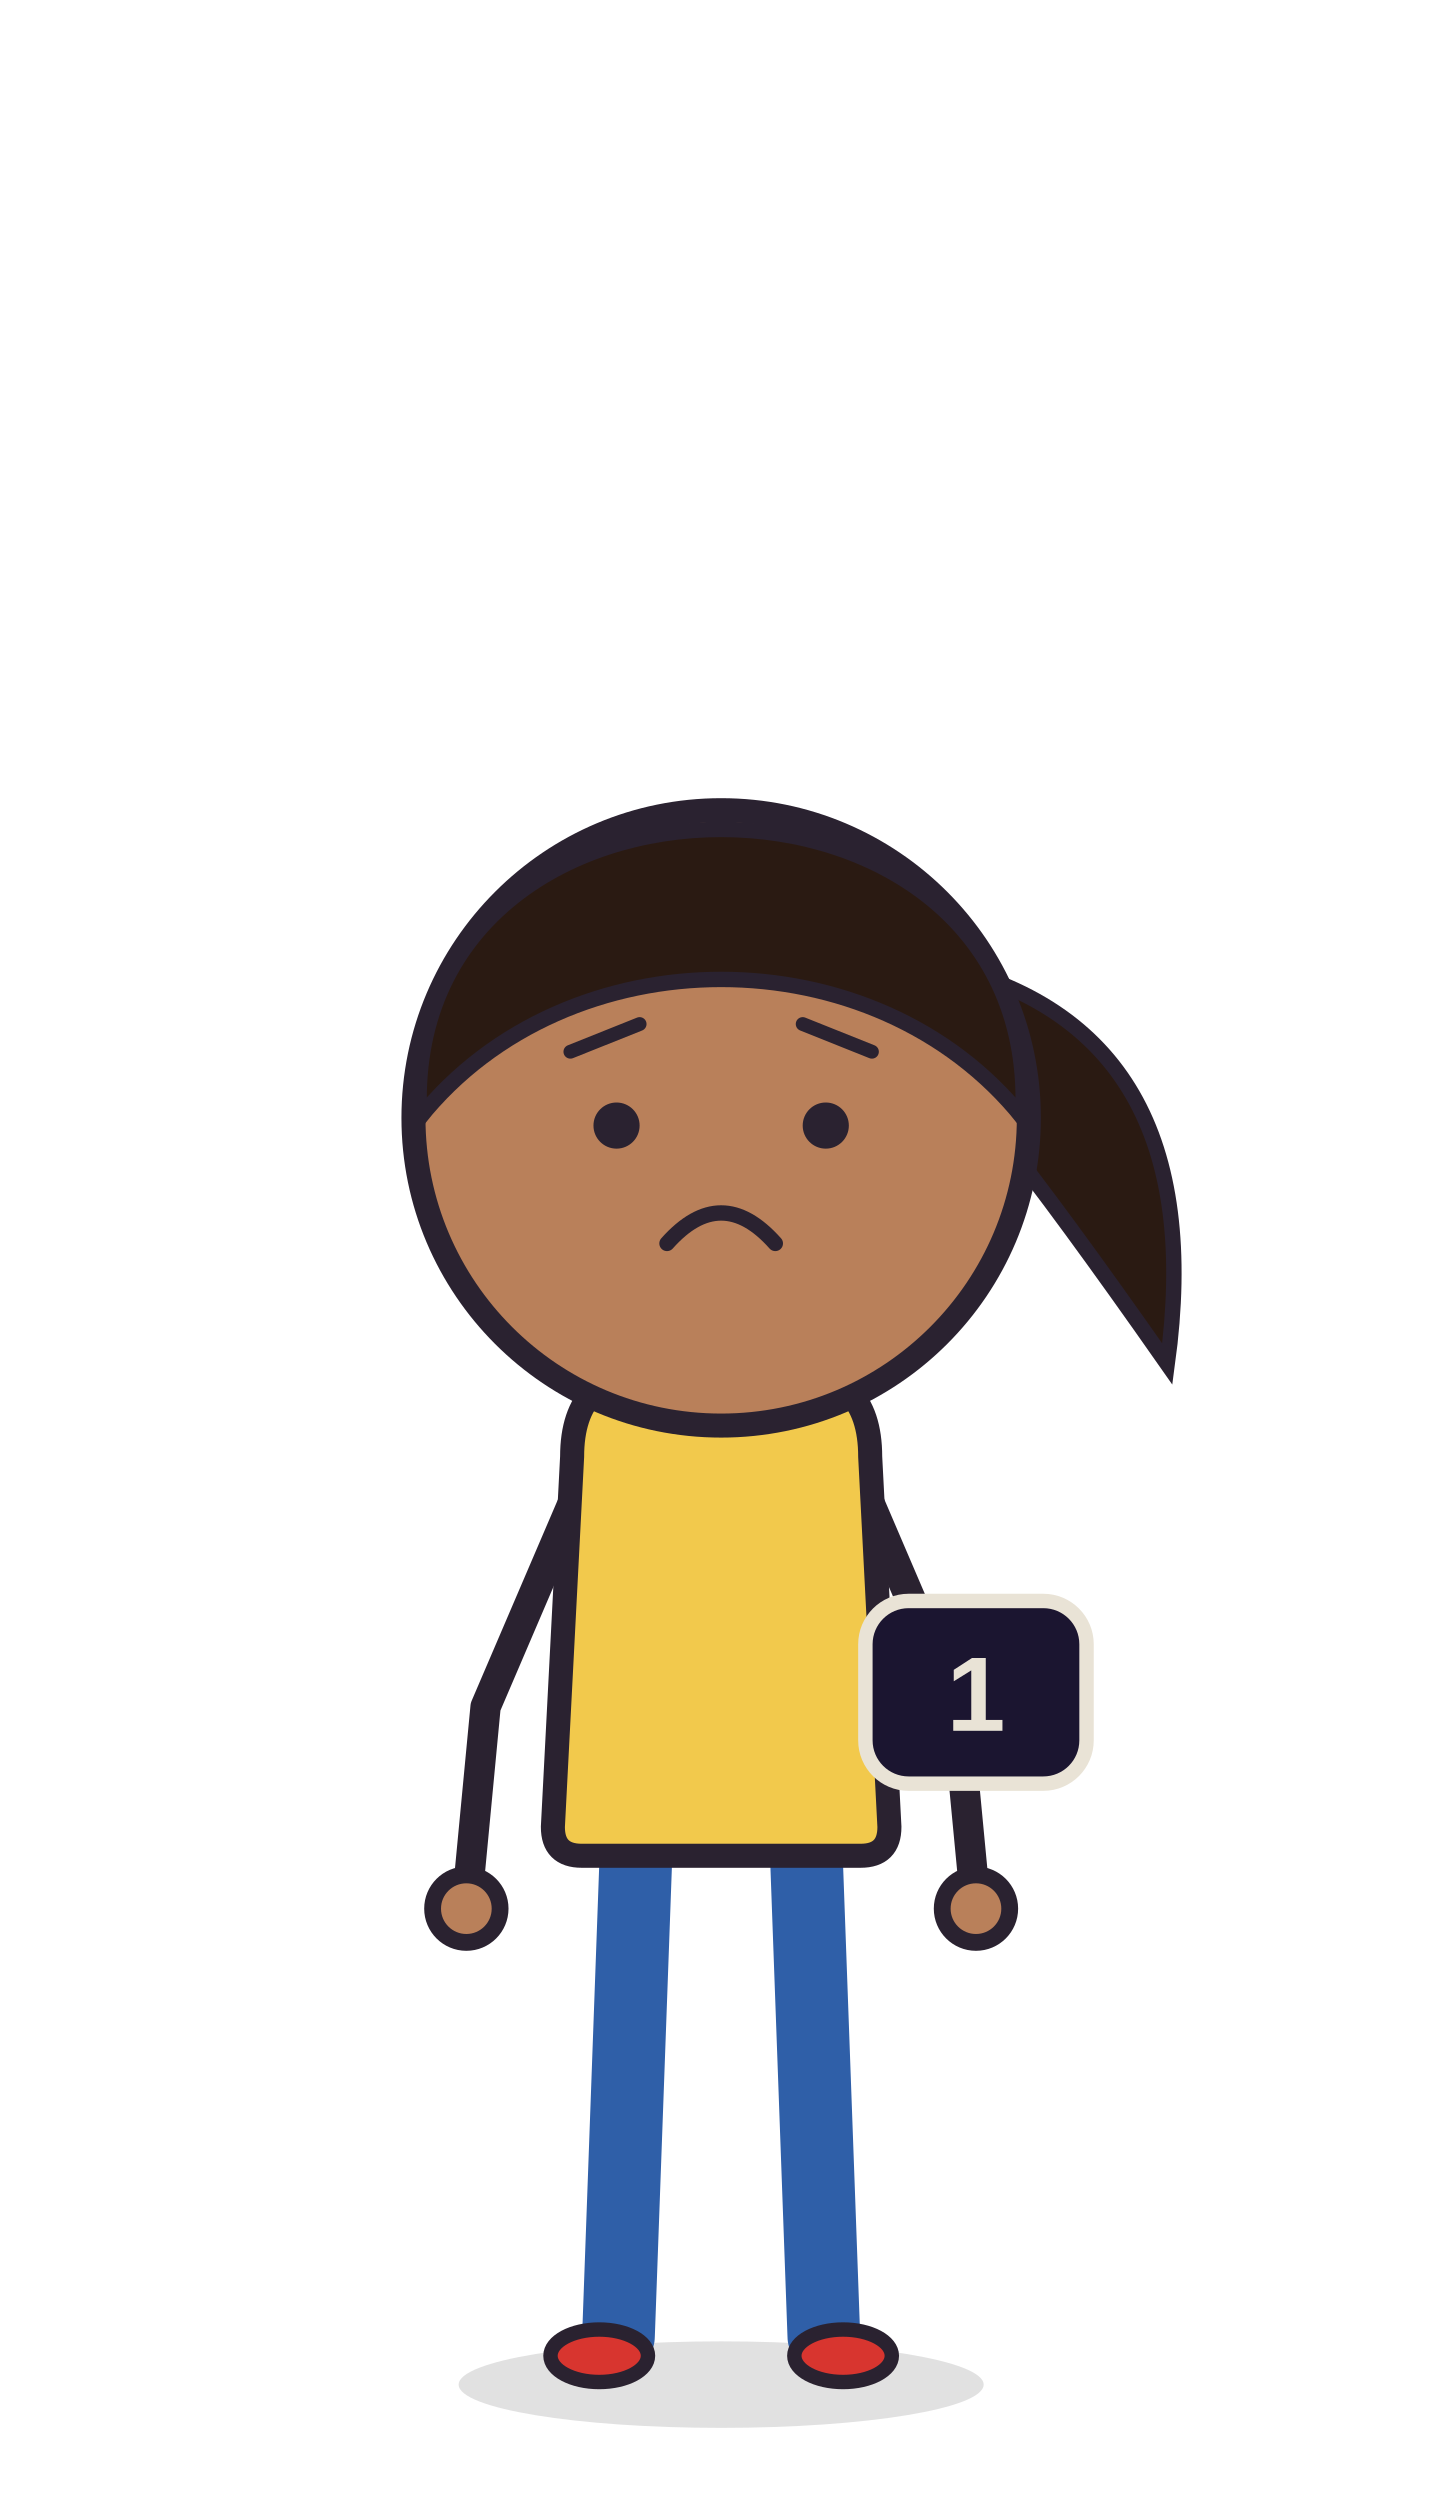
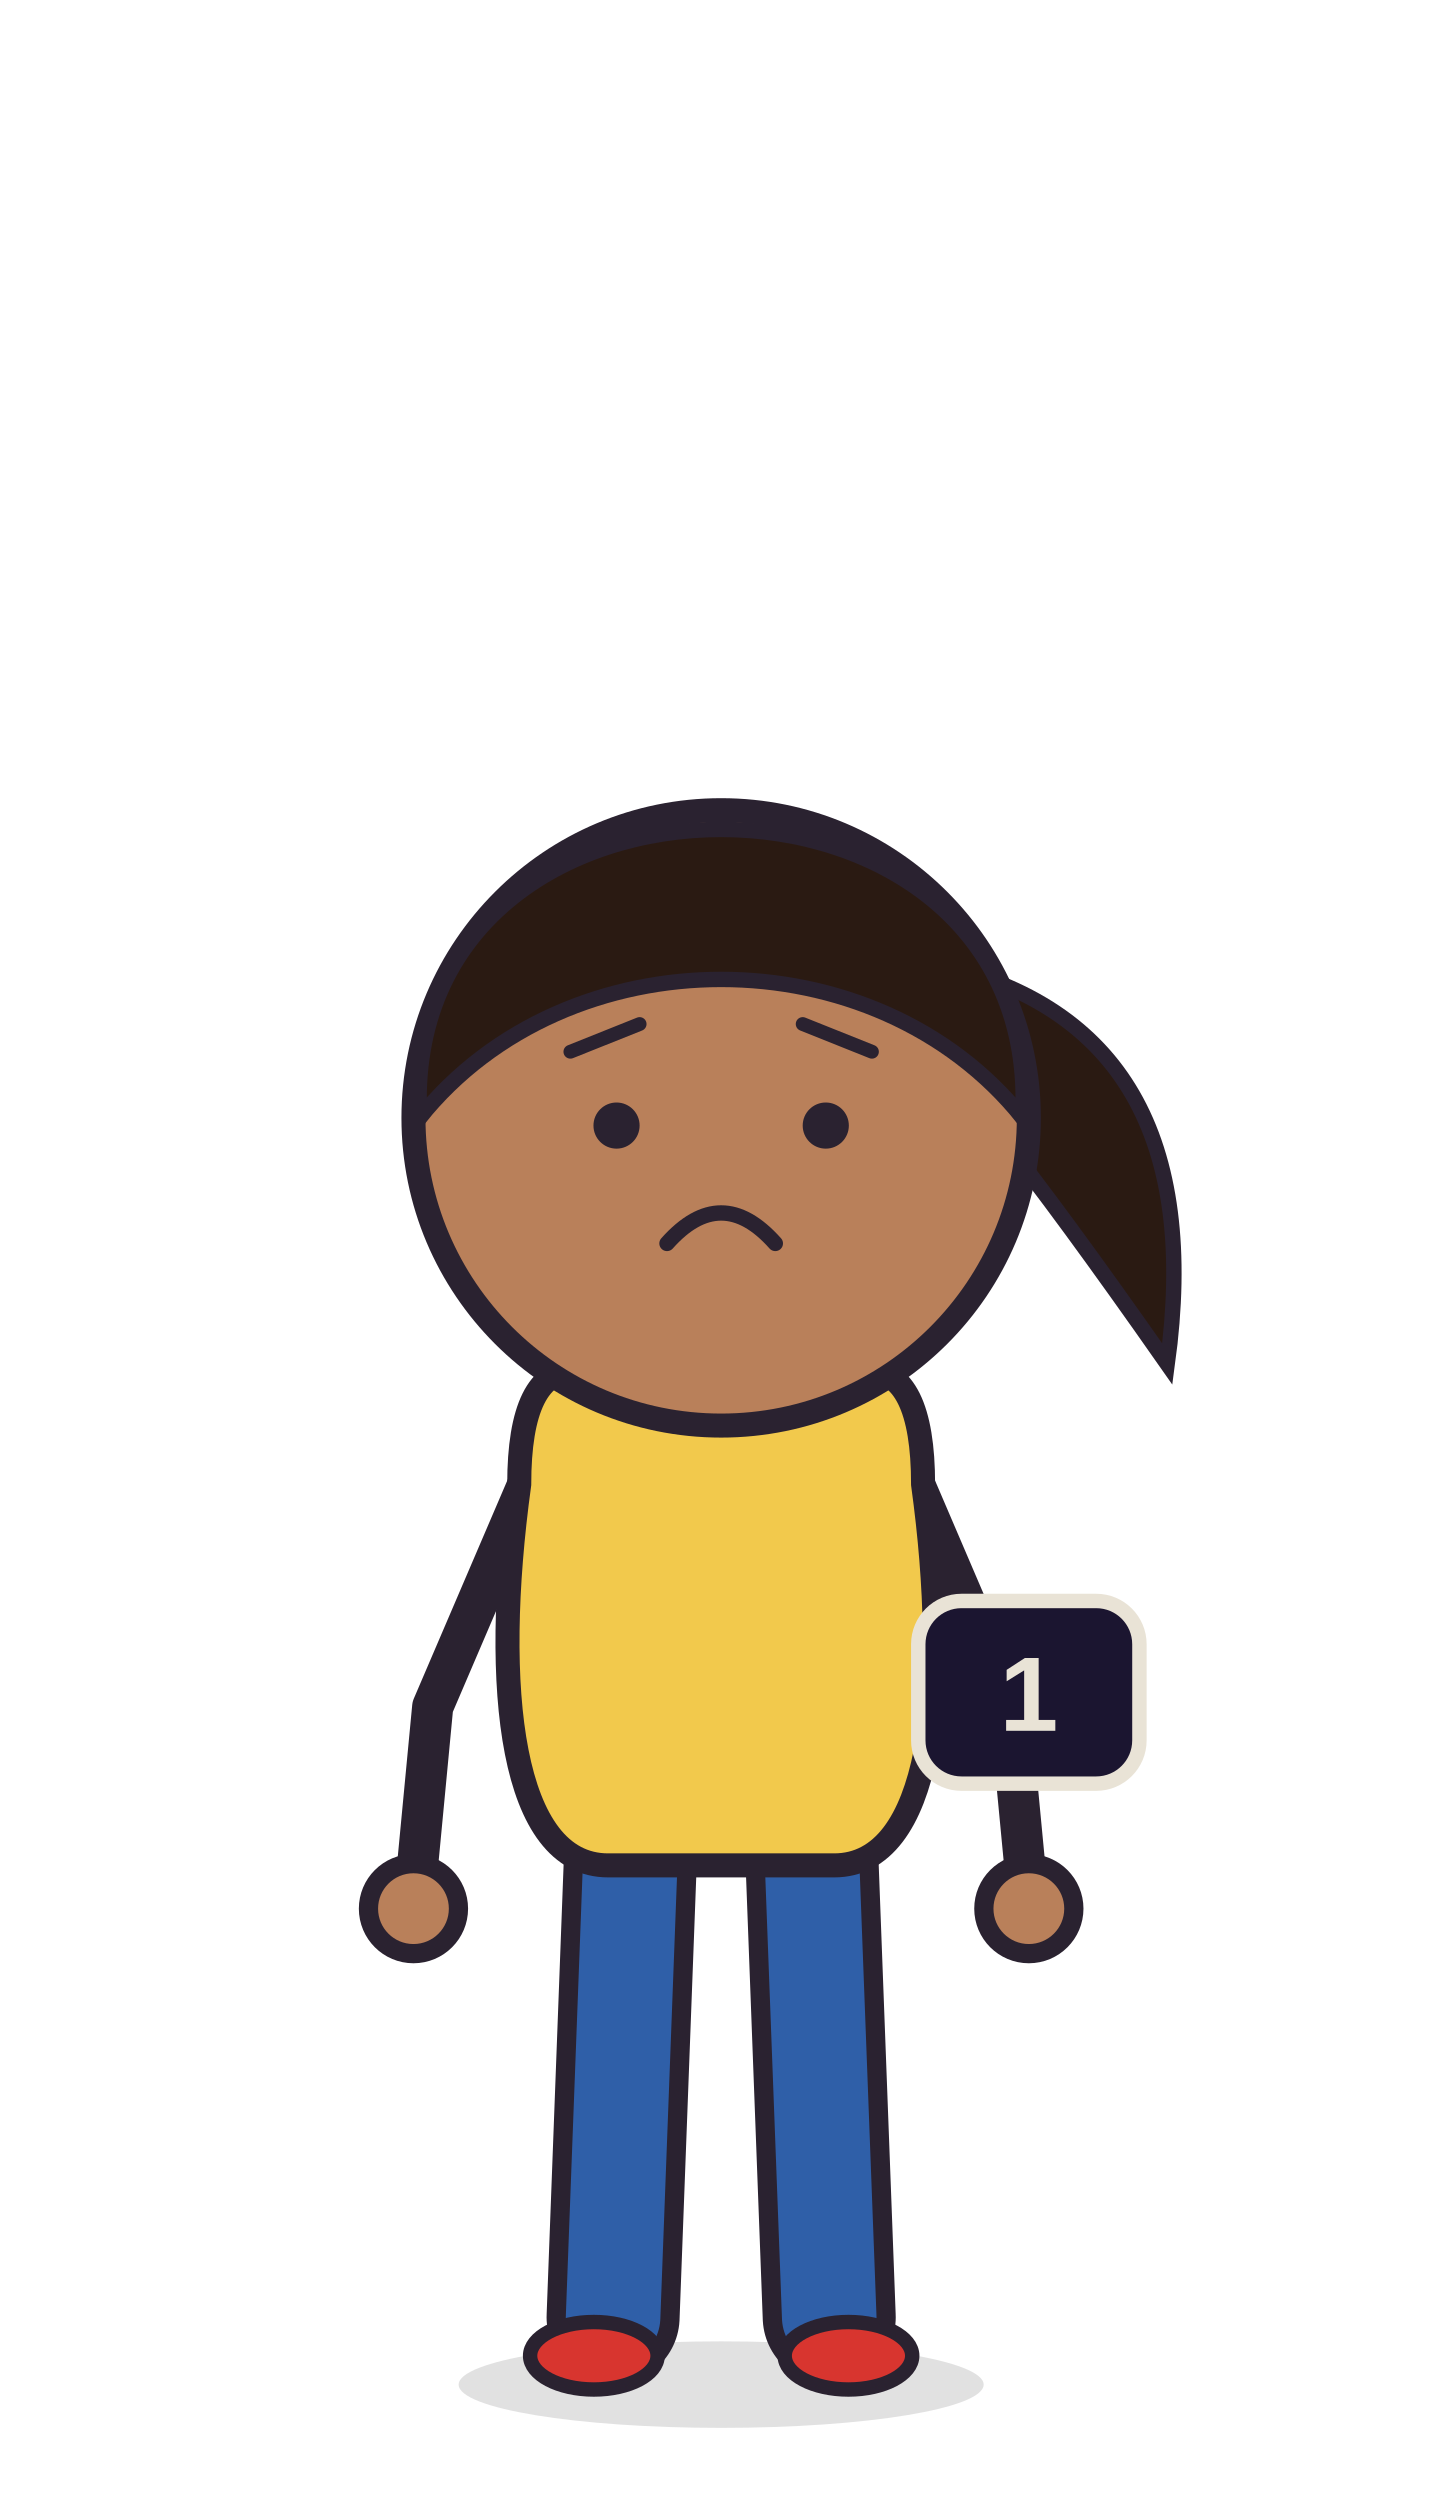
<svg xmlns="http://www.w3.org/2000/svg" viewBox="0 0 300 520" width="300" height="520">
  <ellipse cx="150" cy="496" rx="54.6" ry="9" fill="#000" opacity="0.12" />
-   <path d="M132.64 376 L128.64 486" stroke="#2f5fa8" stroke-width="15.12" stroke-linecap="round" />
-   <path d="M167.36 376 L171.36 486" stroke="#2f5fa8" stroke-width="15.12" stroke-linecap="round" />
-   <ellipse cx="124.64" cy="490" rx="10.14" ry="5.46" fill="#d8352f" stroke="#2a2230" stroke-width="3" />
-   <ellipse cx="175.36" cy="490" rx="10.14" ry="5.46" fill="#d8352f" stroke="#2a2230" stroke-width="3" />
-   <path d="M125 299 L101 355 L97 397" stroke="#2a2230" stroke-width="6.3" stroke-linecap="round" stroke-linejoin="round" fill="none" />
-   <path d="M175 299 L199 355 L203 397" stroke="#2a2230" stroke-width="6.3" stroke-linecap="round" stroke-linejoin="round" fill="none" />
-   <circle cx="97" cy="397" r="7.02" fill="#b9805a" stroke="#2a2230" stroke-width="3.5" />
-   <circle cx="203" cy="397" r="7.02" fill="#b9805a" stroke="#2a2230" stroke-width="3.5" />
-   <path d="M119 303 q0 -18 18 -18 h26 q18 0 18 18 L185 380 q0 6 -6 6 h-58 q-6 0 -6 -6 z" fill="#f2c94c" stroke="#2a2230" stroke-width="5" />
+   <path d="M131.52 376 L127.52 482 M168.48 376 L172.48 482" stroke="#2a2230" stroke-width="27.665" stroke-linecap="round" />
+   <path d="M131.52 376 L127.52 482 M168.48 376 L172.48 482" stroke="#2f5fa8" stroke-width="19.665" stroke-linecap="round" />
+   <ellipse cx="123.52" cy="490" rx="13.26" ry="7.02" fill="#d8352f" stroke="#2a2230" stroke-width="3" />
+   <ellipse cx="176.48" cy="490" rx="13.26" ry="7.02" fill="#d8352f" stroke="#2a2230" stroke-width="3" />
+   <path d="M114 299 L90 355 L86 397" stroke="#2a2230" stroke-width="8.55" stroke-linecap="round" stroke-linejoin="round" fill="none" />
+   <path d="M186 299 L210 355 L214 397" stroke="#2a2230" stroke-width="8.55" stroke-linecap="round" stroke-linejoin="round" fill="none" />
+   <circle cx="86" cy="397" r="9.36" fill="#b9805a" stroke="#2a2230" stroke-width="4" />
+   <circle cx="214" cy="397" r="9.36" fill="#b9805a" stroke="#2a2230" stroke-width="4" />
+   <path d="M119.76 285 Q108 285 108 308.75 C102.12 351.5 106.32 388 126.48 388 H173.52 C193.68 388 197.88 351.5 192 308.75 Q192 285 180.24 285 z" fill="#f2c94c" stroke="#2a2230" stroke-width="5" />
  <path d="M194.8 200.52 q57.6 12.8 48 83.2 q-22.4 -32 -35.2 -48 z" fill="#2a1a12" stroke="#2a2230" stroke-width="3.2" />
  <circle cx="150" cy="232.52" r="64" fill="#b9805a" stroke="#2a2230" stroke-width="5" />
  <path d="M87.28 232.52 C82.8 152.52, 217.2 152.52, 212.72 232.52 C182 194.12, 118 194.12, 87.28 232.52 z" fill="#2a1a12" stroke="#2a2230" stroke-width="3.2" />
  <circle cx="128.24" cy="234.12" r="4.8" fill="#2a2230" />
  <circle cx="171.76" cy="234.12" r="4.8" fill="#2a2230" />
  <path d="M118.64 218.76 l14.4 -5.76 M181.36 218.76 l-14.4 -5.76" stroke="#2a2230" stroke-width="2.88" stroke-linecap="round" />
  <path d="M138.736 258.632 q11.264 -12.672 22.528 0" stroke="#2a2230" stroke-width="3.2" fill="none" stroke-linecap="round" />
-   <rect x="180" y="333" width="46" height="38" rx="9" fill="#1b1530" stroke="#e9e3d6" stroke-width="3" />
-   <text x="203" y="360" text-anchor="middle" font-family="Arial Black, Arial, sans-serif" font-weight="900" font-size="22" fill="#e9e3d6">1</text>
+   <rect x="191" y="333" width="46" height="38" rx="9" fill="#1b1530" stroke="#e9e3d6" stroke-width="3" />
+   <text x="214" y="360" text-anchor="middle" font-family="Arial Black, Arial, sans-serif" font-weight="900" font-size="22" fill="#e9e3d6">1</text>
</svg>
